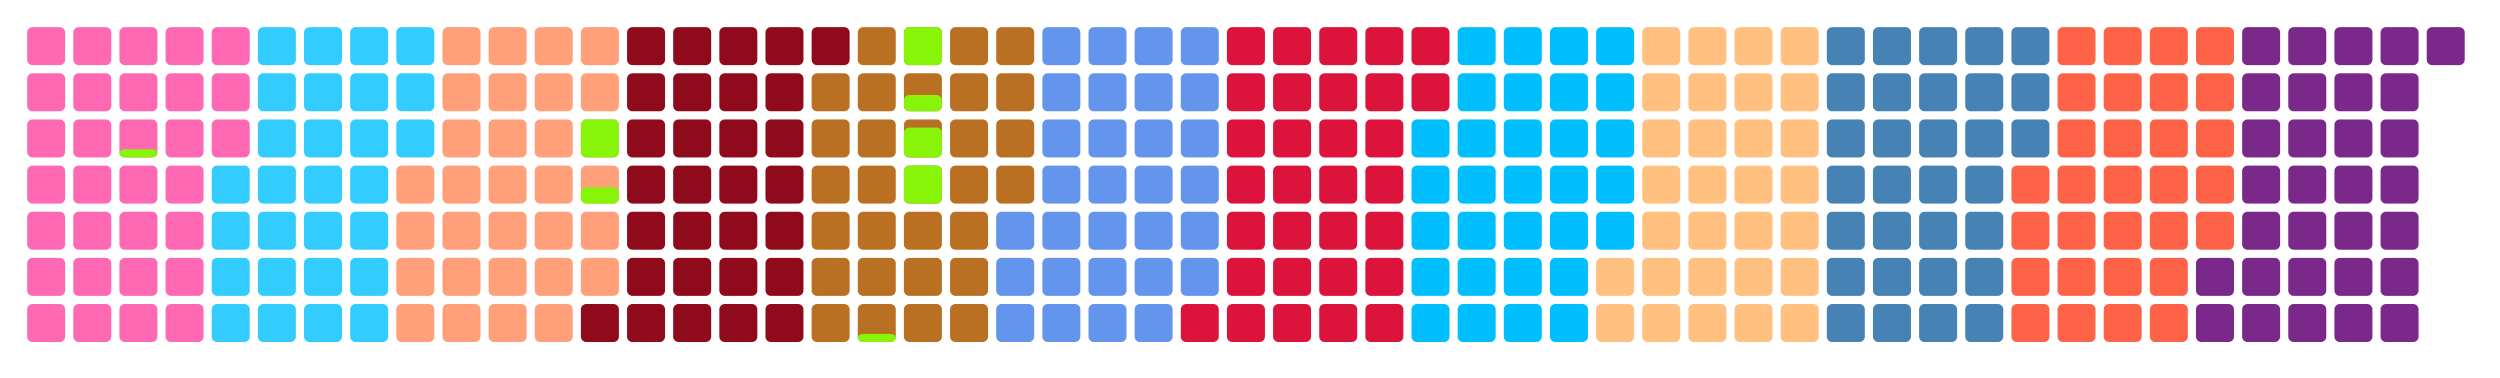
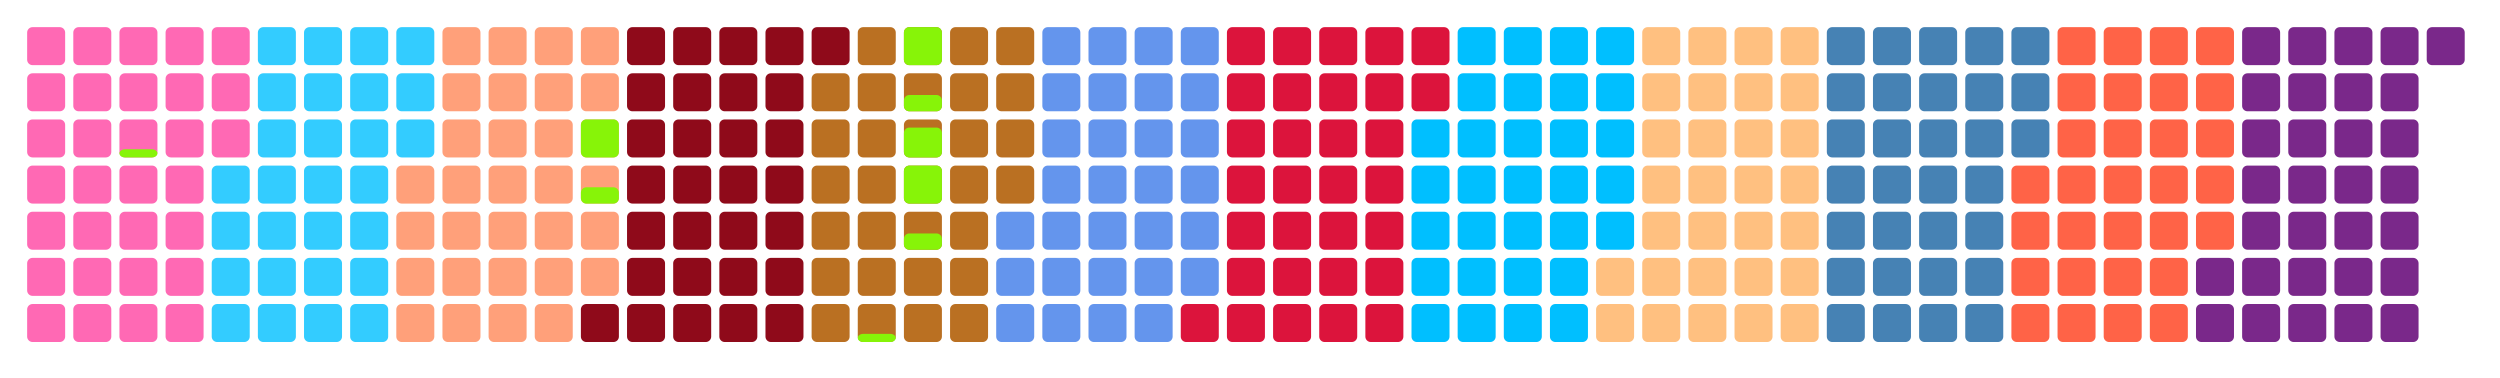
<svg xmlns="http://www.w3.org/2000/svg" width="921" height="139">
  <style>
    /* No background for transparency */
  </style>
  <g>
    <rect x="10" y="10" width="14" height="14" fill="#FF69B4" rx="2" ry="2" />
  </g>
  <g>
    <rect x="10" y="27" width="14" height="14" fill="#FF69B4" rx="2" ry="2" />
  </g>
  <g>
    <rect x="10" y="44" width="14" height="14" fill="#FF69B4" rx="2" ry="2" />
  </g>
  <g>
    <rect x="10" y="61" width="14" height="14" fill="#FF69B4" rx="2" ry="2" />
  </g>
  <g>
    <rect x="10" y="78" width="14" height="14" fill="#FF69B4" rx="2" ry="2" />
  </g>
  <g>
    <rect x="10" y="95" width="14" height="14" fill="#FF69B4" rx="2" ry="2" />
  </g>
  <g>
    <rect x="10" y="112" width="14" height="14" fill="#FF69B4" rx="2" ry="2" />
  </g>
  <g>
    <rect x="27" y="10" width="14" height="14" fill="#FF69B4" rx="2" ry="2" />
  </g>
  <g>
    <rect x="27" y="27" width="14" height="14" fill="#FF69B4" rx="2" ry="2" />
  </g>
  <g>
    <rect x="27" y="44" width="14" height="14" fill="#FF69B4" rx="2" ry="2" />
  </g>
  <g>
    <rect x="27" y="61" width="14" height="14" fill="#FF69B4" rx="2" ry="2" />
  </g>
  <g>
    <rect x="27" y="78" width="14" height="14" fill="#FF69B4" rx="2" ry="2" />
  </g>
  <g>
    <rect x="27" y="95" width="14" height="14" fill="#FF69B4" rx="2" ry="2" />
  </g>
  <g>
    <rect x="27" y="112" width="14" height="14" fill="#FF69B4" rx="2" ry="2" />
  </g>
  <g>
    <rect x="44" y="10" width="14" height="14" fill="#FF69B4" rx="2" ry="2" />
  </g>
  <g>
    <rect x="44" y="27" width="14" height="14" fill="#FF69B4" rx="2" ry="2" />
  </g>
  <g>
    <rect x="44" y="44" width="14" height="14" fill="#FF69B4" rx="2" ry="2" />
    <rect x="44" y="55" width="14" height="3" fill="#87f408" rx="2" ry="2" />
  </g>
  <g>
    <rect x="44" y="61" width="14" height="14" fill="#FF69B4" rx="2" ry="2" />
  </g>
  <g>
    <rect x="44" y="78" width="14" height="14" fill="#FF69B4" rx="2" ry="2" />
  </g>
  <g>
    <rect x="44" y="95" width="14" height="14" fill="#FF69B4" rx="2" ry="2" />
  </g>
  <g>
    <rect x="44" y="112" width="14" height="14" fill="#FF69B4" rx="2" ry="2" />
  </g>
  <g>
    <rect x="61" y="10" width="14" height="14" fill="#FF69B4" rx="2" ry="2" />
  </g>
  <g>
    <rect x="61" y="27" width="14" height="14" fill="#FF69B4" rx="2" ry="2" />
  </g>
  <g>
    <rect x="61" y="44" width="14" height="14" fill="#FF69B4" rx="2" ry="2" />
  </g>
  <g>
    <rect x="61" y="61" width="14" height="14" fill="#FF69B4" rx="2" ry="2" />
  </g>
  <g>
    <rect x="61" y="78" width="14" height="14" fill="#FF69B4" rx="2" ry="2" />
  </g>
  <g>
    <rect x="61" y="95" width="14" height="14" fill="#FF69B4" rx="2" ry="2" />
  </g>
  <g>
    <rect x="61" y="112" width="14" height="14" fill="#FF69B4" rx="2" ry="2" />
  </g>
  <g>
    <rect x="78" y="10" width="14" height="14" fill="#FF69B4" rx="2" ry="2" />
  </g>
  <g>
    <rect x="78" y="27" width="14" height="14" fill="#FF69B4" rx="2" ry="2" />
  </g>
  <g>
    <rect x="78" y="44" width="14" height="14" fill="#FF69B4" rx="2" ry="2" />
  </g>
  <g>
    <rect x="78" y="61" width="14" height="14" fill="#33CCFF" rx="2" ry="2" />
  </g>
  <g>
    <rect x="78" y="78" width="14" height="14" fill="#33CCFF" rx="2" ry="2" />
  </g>
  <g>
    <rect x="78" y="95" width="14" height="14" fill="#33CCFF" rx="2" ry="2" />
  </g>
  <g>
    <rect x="78" y="112" width="14" height="14" fill="#33CCFF" rx="2" ry="2" />
  </g>
  <g>
    <rect x="95" y="10" width="14" height="14" fill="#33CCFF" rx="2" ry="2" />
  </g>
  <g>
    <rect x="95" y="27" width="14" height="14" fill="#33CCFF" rx="2" ry="2" />
  </g>
  <g>
    <rect x="95" y="44" width="14" height="14" fill="#33CCFF" rx="2" ry="2" />
  </g>
  <g>
    <rect x="95" y="61" width="14" height="14" fill="#33CCFF" rx="2" ry="2" />
  </g>
  <g>
    <rect x="95" y="78" width="14" height="14" fill="#33CCFF" rx="2" ry="2" />
  </g>
  <g>
    <rect x="95" y="95" width="14" height="14" fill="#33CCFF" rx="2" ry="2" />
  </g>
  <g>
    <rect x="95" y="112" width="14" height="14" fill="#33CCFF" rx="2" ry="2" />
  </g>
  <g>
    <rect x="112" y="10" width="14" height="14" fill="#33CCFF" rx="2" ry="2" />
  </g>
  <g>
    <rect x="112" y="27" width="14" height="14" fill="#33CCFF" rx="2" ry="2" />
  </g>
  <g>
    <rect x="112" y="44" width="14" height="14" fill="#33CCFF" rx="2" ry="2" />
  </g>
  <g>
    <rect x="112" y="61" width="14" height="14" fill="#33CCFF" rx="2" ry="2" />
  </g>
  <g>
    <rect x="112" y="78" width="14" height="14" fill="#33CCFF" rx="2" ry="2" />
  </g>
  <g>
    <rect x="112" y="95" width="14" height="14" fill="#33CCFF" rx="2" ry="2" />
  </g>
  <g>
    <rect x="112" y="112" width="14" height="14" fill="#33CCFF" rx="2" ry="2" />
  </g>
  <g>
    <rect x="129" y="10" width="14" height="14" fill="#33CCFF" rx="2" ry="2" />
  </g>
  <g>
    <rect x="129" y="27" width="14" height="14" fill="#33CCFF" rx="2" ry="2" />
  </g>
  <g>
    <rect x="129" y="44" width="14" height="14" fill="#33CCFF" rx="2" ry="2" />
  </g>
  <g>
    <rect x="129" y="61" width="14" height="14" fill="#33CCFF" rx="2" ry="2" />
  </g>
  <g>
    <rect x="129" y="78" width="14" height="14" fill="#33CCFF" rx="2" ry="2" />
  </g>
  <g>
    <rect x="129" y="95" width="14" height="14" fill="#33CCFF" rx="2" ry="2" />
  </g>
  <g>
    <rect x="129" y="112" width="14" height="14" fill="#33CCFF" rx="2" ry="2" />
  </g>
  <g>
    <rect x="146" y="10" width="14" height="14" fill="#33CCFF" rx="2" ry="2" />
  </g>
  <g>
    <rect x="146" y="27" width="14" height="14" fill="#33CCFF" rx="2" ry="2" />
  </g>
  <g>
    <rect x="146" y="44" width="14" height="14" fill="#33CCFF" rx="2" ry="2" />
  </g>
  <g>
    <rect x="146" y="61" width="14" height="14" fill="#FFA07A" rx="2" ry="2" />
  </g>
  <g>
    <rect x="146" y="78" width="14" height="14" fill="#FFA07A" rx="2" ry="2" />
  </g>
  <g>
    <rect x="146" y="95" width="14" height="14" fill="#FFA07A" rx="2" ry="2" />
  </g>
  <g>
    <rect x="146" y="112" width="14" height="14" fill="#FFA07A" rx="2" ry="2" />
  </g>
  <g>
    <rect x="163" y="10" width="14" height="14" fill="#FFA07A" rx="2" ry="2" />
  </g>
  <g>
    <rect x="163" y="27" width="14" height="14" fill="#FFA07A" rx="2" ry="2" />
  </g>
  <g>
    <rect x="163" y="44" width="14" height="14" fill="#FFA07A" rx="2" ry="2" />
  </g>
  <g>
    <rect x="163" y="61" width="14" height="14" fill="#FFA07A" rx="2" ry="2" />
  </g>
  <g>
    <rect x="163" y="78" width="14" height="14" fill="#FFA07A" rx="2" ry="2" />
  </g>
  <g>
    <rect x="163" y="95" width="14" height="14" fill="#FFA07A" rx="2" ry="2" />
  </g>
  <g>
    <rect x="163" y="112" width="14" height="14" fill="#FFA07A" rx="2" ry="2" />
  </g>
  <g>
    <rect x="180" y="10" width="14" height="14" fill="#FFA07A" rx="2" ry="2" />
  </g>
  <g>
    <rect x="180" y="27" width="14" height="14" fill="#FFA07A" rx="2" ry="2" />
  </g>
  <g>
    <rect x="180" y="44" width="14" height="14" fill="#FFA07A" rx="2" ry="2" />
  </g>
  <g>
    <rect x="180" y="61" width="14" height="14" fill="#FFA07A" rx="2" ry="2" />
  </g>
  <g>
    <rect x="180" y="78" width="14" height="14" fill="#FFA07A" rx="2" ry="2" />
  </g>
  <g>
    <rect x="180" y="95" width="14" height="14" fill="#FFA07A" rx="2" ry="2" />
  </g>
  <g>
    <rect x="180" y="112" width="14" height="14" fill="#FFA07A" rx="2" ry="2" />
  </g>
  <g>
    <rect x="197" y="10" width="14" height="14" fill="#FFA07A" rx="2" ry="2" />
  </g>
  <g>
    <rect x="197" y="27" width="14" height="14" fill="#FFA07A" rx="2" ry="2" />
  </g>
  <g>
    <rect x="197" y="44" width="14" height="14" fill="#FFA07A" rx="2" ry="2" />
  </g>
  <g>
    <rect x="197" y="61" width="14" height="14" fill="#FFA07A" rx="2" ry="2" />
  </g>
  <g>
    <rect x="197" y="78" width="14" height="14" fill="#FFA07A" rx="2" ry="2" />
  </g>
  <g>
    <rect x="197" y="95" width="14" height="14" fill="#FFA07A" rx="2" ry="2" />
  </g>
  <g>
    <rect x="197" y="112" width="14" height="14" fill="#FFA07A" rx="2" ry="2" />
  </g>
  <g>
    <rect x="214" y="10" width="14" height="14" fill="#FFA07A" rx="2" ry="2" />
  </g>
  <g>
    <rect x="214" y="27" width="14" height="14" fill="#FFA07A" rx="2" ry="2" />
  </g>
  <g>
    <rect x="214" y="44" width="14" height="14" fill="#FFA07A" rx="2" ry="2" />
    <rect x="214" y="44" width="14" height="14" fill="#87f408" rx="2" ry="2" />
  </g>
  <g>
    <rect x="214" y="61" width="14" height="14" fill="#FFA07A" rx="2" ry="2" />
    <rect x="214" y="69" width="14" height="6" fill="#87f408" rx="2" ry="2" />
  </g>
  <g>
    <rect x="214" y="78" width="14" height="14" fill="#FFA07A" rx="2" ry="2" />
  </g>
  <g>
    <rect x="214" y="95" width="14" height="14" fill="#FFA07A" rx="2" ry="2" />
  </g>
  <g>
    <rect x="214" y="112" width="14" height="14" fill="#8F0A1A" rx="2" ry="2" />
  </g>
  <g>
    <rect x="231" y="10" width="14" height="14" fill="#8F0A1A" rx="2" ry="2" />
  </g>
  <g>
    <rect x="231" y="27" width="14" height="14" fill="#8F0A1A" rx="2" ry="2" />
  </g>
  <g>
    <rect x="231" y="44" width="14" height="14" fill="#8F0A1A" rx="2" ry="2" />
  </g>
  <g>
    <rect x="231" y="61" width="14" height="14" fill="#8F0A1A" rx="2" ry="2" />
  </g>
  <g>
    <rect x="231" y="78" width="14" height="14" fill="#8F0A1A" rx="2" ry="2" />
  </g>
  <g>
    <rect x="231" y="95" width="14" height="14" fill="#8F0A1A" rx="2" ry="2" />
  </g>
  <g>
    <rect x="231" y="112" width="14" height="14" fill="#8F0A1A" rx="2" ry="2" />
  </g>
  <g>
    <rect x="248" y="10" width="14" height="14" fill="#8F0A1A" rx="2" ry="2" />
  </g>
  <g>
    <rect x="248" y="27" width="14" height="14" fill="#8F0A1A" rx="2" ry="2" />
  </g>
  <g>
    <rect x="248" y="44" width="14" height="14" fill="#8F0A1A" rx="2" ry="2" />
  </g>
  <g>
    <rect x="248" y="61" width="14" height="14" fill="#8F0A1A" rx="2" ry="2" />
  </g>
  <g>
    <rect x="248" y="78" width="14" height="14" fill="#8F0A1A" rx="2" ry="2" />
  </g>
  <g>
    <rect x="248" y="95" width="14" height="14" fill="#8F0A1A" rx="2" ry="2" />
  </g>
  <g>
    <rect x="248" y="112" width="14" height="14" fill="#8F0A1A" rx="2" ry="2" />
  </g>
  <g>
    <rect x="265" y="10" width="14" height="14" fill="#8F0A1A" rx="2" ry="2" />
  </g>
  <g>
    <rect x="265" y="27" width="14" height="14" fill="#8F0A1A" rx="2" ry="2" />
  </g>
  <g>
    <rect x="265" y="44" width="14" height="14" fill="#8F0A1A" rx="2" ry="2" />
  </g>
  <g>
    <rect x="265" y="61" width="14" height="14" fill="#8F0A1A" rx="2" ry="2" />
  </g>
  <g>
    <rect x="265" y="78" width="14" height="14" fill="#8F0A1A" rx="2" ry="2" />
  </g>
  <g>
    <rect x="265" y="95" width="14" height="14" fill="#8F0A1A" rx="2" ry="2" />
  </g>
  <g>
    <rect x="265" y="112" width="14" height="14" fill="#8F0A1A" rx="2" ry="2" />
  </g>
  <g>
    <rect x="282" y="10" width="14" height="14" fill="#8F0A1A" rx="2" ry="2" />
  </g>
  <g>
    <rect x="282" y="27" width="14" height="14" fill="#8F0A1A" rx="2" ry="2" />
  </g>
  <g>
    <rect x="282" y="44" width="14" height="14" fill="#8F0A1A" rx="2" ry="2" />
  </g>
  <g>
    <rect x="282" y="61" width="14" height="14" fill="#8F0A1A" rx="2" ry="2" />
  </g>
  <g>
    <rect x="282" y="78" width="14" height="14" fill="#8F0A1A" rx="2" ry="2" />
  </g>
  <g>
    <rect x="282" y="95" width="14" height="14" fill="#8F0A1A" rx="2" ry="2" />
  </g>
  <g>
    <rect x="282" y="112" width="14" height="14" fill="#8F0A1A" rx="2" ry="2" />
  </g>
  <g>
    <rect x="299" y="10" width="14" height="14" fill="#8F0A1A" rx="2" ry="2" />
  </g>
  <g>
    <rect x="299" y="27" width="14" height="14" fill="#ba7022" rx="2" ry="2" />
  </g>
  <g>
    <rect x="299" y="44" width="14" height="14" fill="#ba7022" rx="2" ry="2" />
  </g>
  <g>
    <rect x="299" y="61" width="14" height="14" fill="#ba7022" rx="2" ry="2" />
  </g>
  <g>
    <rect x="299" y="78" width="14" height="14" fill="#ba7022" rx="2" ry="2" />
  </g>
  <g>
    <rect x="299" y="95" width="14" height="14" fill="#ba7022" rx="2" ry="2" />
  </g>
  <g>
    <rect x="299" y="112" width="14" height="14" fill="#ba7022" rx="2" ry="2" />
  </g>
  <g>
    <rect x="316" y="10" width="14" height="14" fill="#ba7022" rx="2" ry="2" />
  </g>
  <g>
    <rect x="316" y="27" width="14" height="14" fill="#ba7022" rx="2" ry="2" />
  </g>
  <g>
    <rect x="316" y="44" width="14" height="14" fill="#ba7022" rx="2" ry="2" />
  </g>
  <g>
    <rect x="316" y="61" width="14" height="14" fill="#ba7022" rx="2" ry="2" />
  </g>
  <g>
    <rect x="316" y="78" width="14" height="14" fill="#ba7022" rx="2" ry="2" />
  </g>
  <g>
    <rect x="316" y="95" width="14" height="14" fill="#ba7022" rx="2" ry="2" />
  </g>
  <g>
    <rect x="316" y="112" width="14" height="14" fill="#ba7022" rx="2" ry="2" />
    <rect x="316" y="123" width="14" height="3" fill="#87f408" rx="2" ry="2" />
  </g>
  <g>
    <rect x="333" y="10" width="14" height="14" fill="#ba7022" rx="2" ry="2" />
    <rect x="333" y="10" width="14" height="14" fill="#87f408" rx="2" ry="2" />
  </g>
  <g>
    <rect x="333" y="27" width="14" height="14" fill="#ba7022" rx="2" ry="2" />
    <rect x="333" y="35" width="14" height="6" fill="#87f408" rx="2" ry="2" />
  </g>
  <g>
    <rect x="333" y="44" width="14" height="14" fill="#ba7022" rx="2" ry="2" />
    <rect x="333" y="47" width="14" height="11" fill="#87f408" rx="2" ry="2" />
  </g>
  <g>
    <rect x="333" y="61" width="14" height="14" fill="#ba7022" rx="2" ry="2" />
    <rect x="333" y="61" width="14" height="14" fill="#87f408" rx="2" ry="2" />
  </g>
  <g>
    <rect x="333" y="78" width="14" height="14" fill="#ba7022" rx="2" ry="2" />
+     <rect x="333" y="86" width="14" height="6" fill="#87f408" rx="2" ry="2" />
  </g>
  <g>
    <rect x="333" y="95" width="14" height="14" fill="#ba7022" rx="2" ry="2" />
  </g>
  <g>
    <rect x="333" y="112" width="14" height="14" fill="#ba7022" rx="2" ry="2" />
  </g>
  <g>
    <rect x="350" y="10" width="14" height="14" fill="#ba7022" rx="2" ry="2" />
  </g>
  <g>
    <rect x="350" y="27" width="14" height="14" fill="#ba7022" rx="2" ry="2" />
  </g>
  <g>
    <rect x="350" y="44" width="14" height="14" fill="#ba7022" rx="2" ry="2" />
  </g>
  <g>
    <rect x="350" y="61" width="14" height="14" fill="#ba7022" rx="2" ry="2" />
  </g>
  <g>
    <rect x="350" y="78" width="14" height="14" fill="#ba7022" rx="2" ry="2" />
  </g>
  <g>
    <rect x="350" y="95" width="14" height="14" fill="#ba7022" rx="2" ry="2" />
  </g>
  <g>
    <rect x="350" y="112" width="14" height="14" fill="#ba7022" rx="2" ry="2" />
  </g>
  <g>
    <rect x="367" y="10" width="14" height="14" fill="#ba7022" rx="2" ry="2" />
  </g>
  <g>
    <rect x="367" y="27" width="14" height="14" fill="#ba7022" rx="2" ry="2" />
  </g>
  <g>
    <rect x="367" y="44" width="14" height="14" fill="#ba7022" rx="2" ry="2" />
  </g>
  <g>
    <rect x="367" y="61" width="14" height="14" fill="#ba7022" rx="2" ry="2" />
  </g>
  <g>
    <rect x="367" y="78" width="14" height="14" fill="#6495ED" rx="2" ry="2" />
  </g>
  <g>
    <rect x="367" y="95" width="14" height="14" fill="#6495ED" rx="2" ry="2" />
  </g>
  <g>
    <rect x="367" y="112" width="14" height="14" fill="#6495ED" rx="2" ry="2" />
  </g>
  <g>
    <rect x="384" y="10" width="14" height="14" fill="#6495ED" rx="2" ry="2" />
  </g>
  <g>
    <rect x="384" y="27" width="14" height="14" fill="#6495ED" rx="2" ry="2" />
  </g>
  <g>
    <rect x="384" y="44" width="14" height="14" fill="#6495ED" rx="2" ry="2" />
  </g>
  <g>
    <rect x="384" y="61" width="14" height="14" fill="#6495ED" rx="2" ry="2" />
  </g>
  <g>
    <rect x="384" y="78" width="14" height="14" fill="#6495ED" rx="2" ry="2" />
  </g>
  <g>
    <rect x="384" y="95" width="14" height="14" fill="#6495ED" rx="2" ry="2" />
  </g>
  <g>
    <rect x="384" y="112" width="14" height="14" fill="#6495ED" rx="2" ry="2" />
  </g>
  <g>
    <rect x="401" y="10" width="14" height="14" fill="#6495ED" rx="2" ry="2" />
  </g>
  <g>
    <rect x="401" y="27" width="14" height="14" fill="#6495ED" rx="2" ry="2" />
  </g>
  <g>
    <rect x="401" y="44" width="14" height="14" fill="#6495ED" rx="2" ry="2" />
  </g>
  <g>
    <rect x="401" y="61" width="14" height="14" fill="#6495ED" rx="2" ry="2" />
  </g>
  <g>
    <rect x="401" y="78" width="14" height="14" fill="#6495ED" rx="2" ry="2" />
  </g>
  <g>
    <rect x="401" y="95" width="14" height="14" fill="#6495ED" rx="2" ry="2" />
  </g>
  <g>
    <rect x="401" y="112" width="14" height="14" fill="#6495ED" rx="2" ry="2" />
  </g>
  <g>
    <rect x="418" y="10" width="14" height="14" fill="#6495ED" rx="2" ry="2" />
  </g>
  <g>
    <rect x="418" y="27" width="14" height="14" fill="#6495ED" rx="2" ry="2" />
  </g>
  <g>
    <rect x="418" y="44" width="14" height="14" fill="#6495ED" rx="2" ry="2" />
  </g>
  <g>
    <rect x="418" y="61" width="14" height="14" fill="#6495ED" rx="2" ry="2" />
  </g>
  <g>
    <rect x="418" y="78" width="14" height="14" fill="#6495ED" rx="2" ry="2" />
  </g>
  <g>
    <rect x="418" y="95" width="14" height="14" fill="#6495ED" rx="2" ry="2" />
  </g>
  <g>
    <rect x="418" y="112" width="14" height="14" fill="#6495ED" rx="2" ry="2" />
  </g>
  <g>
    <rect x="435" y="10" width="14" height="14" fill="#6495ED" rx="2" ry="2" />
  </g>
  <g>
    <rect x="435" y="27" width="14" height="14" fill="#6495ED" rx="2" ry="2" />
  </g>
  <g>
    <rect x="435" y="44" width="14" height="14" fill="#6495ED" rx="2" ry="2" />
  </g>
  <g>
    <rect x="435" y="61" width="14" height="14" fill="#6495ED" rx="2" ry="2" />
  </g>
  <g>
    <rect x="435" y="78" width="14" height="14" fill="#6495ED" rx="2" ry="2" />
  </g>
  <g>
    <rect x="435" y="95" width="14" height="14" fill="#6495ED" rx="2" ry="2" />
  </g>
  <g>
    <rect x="435" y="112" width="14" height="14" fill="#DC143C" rx="2" ry="2" />
  </g>
  <g>
    <rect x="452" y="10" width="14" height="14" fill="#DC143C" rx="2" ry="2" />
  </g>
  <g>
    <rect x="452" y="27" width="14" height="14" fill="#DC143C" rx="2" ry="2" />
  </g>
  <g>
    <rect x="452" y="44" width="14" height="14" fill="#DC143C" rx="2" ry="2" />
  </g>
  <g>
    <rect x="452" y="61" width="14" height="14" fill="#DC143C" rx="2" ry="2" />
  </g>
  <g>
    <rect x="452" y="78" width="14" height="14" fill="#DC143C" rx="2" ry="2" />
  </g>
  <g>
    <rect x="452" y="95" width="14" height="14" fill="#DC143C" rx="2" ry="2" />
  </g>
  <g>
    <rect x="452" y="112" width="14" height="14" fill="#DC143C" rx="2" ry="2" />
  </g>
  <g>
    <rect x="469" y="10" width="14" height="14" fill="#DC143C" rx="2" ry="2" />
  </g>
  <g>
    <rect x="469" y="27" width="14" height="14" fill="#DC143C" rx="2" ry="2" />
  </g>
  <g>
    <rect x="469" y="44" width="14" height="14" fill="#DC143C" rx="2" ry="2" />
  </g>
  <g>
    <rect x="469" y="61" width="14" height="14" fill="#DC143C" rx="2" ry="2" />
  </g>
  <g>
    <rect x="469" y="78" width="14" height="14" fill="#DC143C" rx="2" ry="2" />
  </g>
  <g>
    <rect x="469" y="95" width="14" height="14" fill="#DC143C" rx="2" ry="2" />
  </g>
  <g>
    <rect x="469" y="112" width="14" height="14" fill="#DC143C" rx="2" ry="2" />
  </g>
  <g>
    <rect x="486" y="10" width="14" height="14" fill="#DC143C" rx="2" ry="2" />
  </g>
  <g>
    <rect x="486" y="27" width="14" height="14" fill="#DC143C" rx="2" ry="2" />
  </g>
  <g>
    <rect x="486" y="44" width="14" height="14" fill="#DC143C" rx="2" ry="2" />
  </g>
  <g>
    <rect x="486" y="61" width="14" height="14" fill="#DC143C" rx="2" ry="2" />
  </g>
  <g>
    <rect x="486" y="78" width="14" height="14" fill="#DC143C" rx="2" ry="2" />
  </g>
  <g>
    <rect x="486" y="95" width="14" height="14" fill="#DC143C" rx="2" ry="2" />
  </g>
  <g>
    <rect x="486" y="112" width="14" height="14" fill="#DC143C" rx="2" ry="2" />
  </g>
  <g>
    <rect x="503" y="10" width="14" height="14" fill="#DC143C" rx="2" ry="2" />
  </g>
  <g>
    <rect x="503" y="27" width="14" height="14" fill="#DC143C" rx="2" ry="2" />
  </g>
  <g>
    <rect x="503" y="44" width="14" height="14" fill="#DC143C" rx="2" ry="2" />
  </g>
  <g>
    <rect x="503" y="61" width="14" height="14" fill="#DC143C" rx="2" ry="2" />
  </g>
  <g>
    <rect x="503" y="78" width="14" height="14" fill="#DC143C" rx="2" ry="2" />
  </g>
  <g>
    <rect x="503" y="95" width="14" height="14" fill="#DC143C" rx="2" ry="2" />
  </g>
  <g>
    <rect x="503" y="112" width="14" height="14" fill="#DC143C" rx="2" ry="2" />
  </g>
  <g>
    <rect x="520" y="10" width="14" height="14" fill="#DC143C" rx="2" ry="2" />
  </g>
  <g>
    <rect x="520" y="27" width="14" height="14" fill="#DC143C" rx="2" ry="2" />
  </g>
  <g>
    <rect x="520" y="44" width="14" height="14" fill="#00BFFF" rx="2" ry="2" />
  </g>
  <g>
    <rect x="520" y="61" width="14" height="14" fill="#00BFFF" rx="2" ry="2" />
  </g>
  <g>
    <rect x="520" y="78" width="14" height="14" fill="#00BFFF" rx="2" ry="2" />
  </g>
  <g>
    <rect x="520" y="95" width="14" height="14" fill="#00BFFF" rx="2" ry="2" />
  </g>
  <g>
    <rect x="520" y="112" width="14" height="14" fill="#00BFFF" rx="2" ry="2" />
  </g>
  <g>
    <rect x="537" y="10" width="14" height="14" fill="#00BFFF" rx="2" ry="2" />
  </g>
  <g>
    <rect x="537" y="27" width="14" height="14" fill="#00BFFF" rx="2" ry="2" />
  </g>
  <g>
    <rect x="537" y="44" width="14" height="14" fill="#00BFFF" rx="2" ry="2" />
  </g>
  <g>
    <rect x="537" y="61" width="14" height="14" fill="#00BFFF" rx="2" ry="2" />
  </g>
  <g>
    <rect x="537" y="78" width="14" height="14" fill="#00BFFF" rx="2" ry="2" />
  </g>
  <g>
    <rect x="537" y="95" width="14" height="14" fill="#00BFFF" rx="2" ry="2" />
  </g>
  <g>
    <rect x="537" y="112" width="14" height="14" fill="#00BFFF" rx="2" ry="2" />
  </g>
  <g>
    <rect x="554" y="10" width="14" height="14" fill="#00BFFF" rx="2" ry="2" />
  </g>
  <g>
    <rect x="554" y="27" width="14" height="14" fill="#00BFFF" rx="2" ry="2" />
  </g>
  <g>
    <rect x="554" y="44" width="14" height="14" fill="#00BFFF" rx="2" ry="2" />
  </g>
  <g>
    <rect x="554" y="61" width="14" height="14" fill="#00BFFF" rx="2" ry="2" />
  </g>
  <g>
    <rect x="554" y="78" width="14" height="14" fill="#00BFFF" rx="2" ry="2" />
  </g>
  <g>
    <rect x="554" y="95" width="14" height="14" fill="#00BFFF" rx="2" ry="2" />
  </g>
  <g>
    <rect x="554" y="112" width="14" height="14" fill="#00BFFF" rx="2" ry="2" />
  </g>
  <g>
    <rect x="571" y="10" width="14" height="14" fill="#00BFFF" rx="2" ry="2" />
  </g>
  <g>
    <rect x="571" y="27" width="14" height="14" fill="#00BFFF" rx="2" ry="2" />
  </g>
  <g>
    <rect x="571" y="44" width="14" height="14" fill="#00BFFF" rx="2" ry="2" />
  </g>
  <g>
    <rect x="571" y="61" width="14" height="14" fill="#00BFFF" rx="2" ry="2" />
  </g>
  <g>
    <rect x="571" y="78" width="14" height="14" fill="#00BFFF" rx="2" ry="2" />
  </g>
  <g>
    <rect x="571" y="95" width="14" height="14" fill="#00BFFF" rx="2" ry="2" />
  </g>
  <g>
    <rect x="571" y="112" width="14" height="14" fill="#00BFFF" rx="2" ry="2" />
  </g>
  <g>
    <rect x="588" y="10" width="14" height="14" fill="#00BFFF" rx="2" ry="2" />
  </g>
  <g>
    <rect x="588" y="27" width="14" height="14" fill="#00BFFF" rx="2" ry="2" />
  </g>
  <g>
    <rect x="588" y="44" width="14" height="14" fill="#00BFFF" rx="2" ry="2" />
  </g>
  <g>
    <rect x="588" y="61" width="14" height="14" fill="#00BFFF" rx="2" ry="2" />
  </g>
  <g>
    <rect x="588" y="78" width="14" height="14" fill="#00BFFF" rx="2" ry="2" />
  </g>
  <g>
    <rect x="588" y="95" width="14" height="14" fill="#FFC080" rx="2" ry="2" />
  </g>
  <g>
    <rect x="588" y="112" width="14" height="14" fill="#FFC080" rx="2" ry="2" />
  </g>
  <g>
    <rect x="605" y="10" width="14" height="14" fill="#FFC080" rx="2" ry="2" />
  </g>
  <g>
    <rect x="605" y="27" width="14" height="14" fill="#FFC080" rx="2" ry="2" />
  </g>
  <g>
    <rect x="605" y="44" width="14" height="14" fill="#FFC080" rx="2" ry="2" />
  </g>
  <g>
    <rect x="605" y="61" width="14" height="14" fill="#FFC080" rx="2" ry="2" />
  </g>
  <g>
    <rect x="605" y="78" width="14" height="14" fill="#FFC080" rx="2" ry="2" />
  </g>
  <g>
    <rect x="605" y="95" width="14" height="14" fill="#FFC080" rx="2" ry="2" />
  </g>
  <g>
    <rect x="605" y="112" width="14" height="14" fill="#FFC080" rx="2" ry="2" />
  </g>
  <g>
    <rect x="622" y="10" width="14" height="14" fill="#FFC080" rx="2" ry="2" />
  </g>
  <g>
    <rect x="622" y="27" width="14" height="14" fill="#FFC080" rx="2" ry="2" />
  </g>
  <g>
    <rect x="622" y="44" width="14" height="14" fill="#FFC080" rx="2" ry="2" />
  </g>
  <g>
    <rect x="622" y="61" width="14" height="14" fill="#FFC080" rx="2" ry="2" />
  </g>
  <g>
    <rect x="622" y="78" width="14" height="14" fill="#FFC080" rx="2" ry="2" />
  </g>
  <g>
    <rect x="622" y="95" width="14" height="14" fill="#FFC080" rx="2" ry="2" />
  </g>
  <g>
    <rect x="622" y="112" width="14" height="14" fill="#FFC080" rx="2" ry="2" />
  </g>
  <g>
    <rect x="639" y="10" width="14" height="14" fill="#FFC080" rx="2" ry="2" />
  </g>
  <g>
    <rect x="639" y="27" width="14" height="14" fill="#FFC080" rx="2" ry="2" />
  </g>
  <g>
    <rect x="639" y="44" width="14" height="14" fill="#FFC080" rx="2" ry="2" />
  </g>
  <g>
    <rect x="639" y="61" width="14" height="14" fill="#FFC080" rx="2" ry="2" />
  </g>
  <g>
    <rect x="639" y="78" width="14" height="14" fill="#FFC080" rx="2" ry="2" />
  </g>
  <g>
    <rect x="639" y="95" width="14" height="14" fill="#FFC080" rx="2" ry="2" />
  </g>
  <g>
    <rect x="639" y="112" width="14" height="14" fill="#FFC080" rx="2" ry="2" />
  </g>
  <g>
    <rect x="656" y="10" width="14" height="14" fill="#FFC080" rx="2" ry="2" />
  </g>
  <g>
    <rect x="656" y="27" width="14" height="14" fill="#FFC080" rx="2" ry="2" />
  </g>
  <g>
    <rect x="656" y="44" width="14" height="14" fill="#FFC080" rx="2" ry="2" />
  </g>
  <g>
    <rect x="656" y="61" width="14" height="14" fill="#FFC080" rx="2" ry="2" />
  </g>
  <g>
    <rect x="656" y="78" width="14" height="14" fill="#FFC080" rx="2" ry="2" />
  </g>
  <g>
    <rect x="656" y="95" width="14" height="14" fill="#FFC080" rx="2" ry="2" />
  </g>
  <g>
    <rect x="656" y="112" width="14" height="14" fill="#FFC080" rx="2" ry="2" />
  </g>
  <g>
    <rect x="673" y="10" width="14" height="14" fill="#4682B4" rx="2" ry="2" />
  </g>
  <g>
    <rect x="673" y="27" width="14" height="14" fill="#4682B4" rx="2" ry="2" />
  </g>
  <g>
    <rect x="673" y="44" width="14" height="14" fill="#4682B4" rx="2" ry="2" />
  </g>
  <g>
    <rect x="673" y="61" width="14" height="14" fill="#4682B4" rx="2" ry="2" />
  </g>
  <g>
    <rect x="673" y="78" width="14" height="14" fill="#4682B4" rx="2" ry="2" />
  </g>
  <g>
    <rect x="673" y="95" width="14" height="14" fill="#4682B4" rx="2" ry="2" />
  </g>
  <g>
    <rect x="673" y="112" width="14" height="14" fill="#4682B4" rx="2" ry="2" />
  </g>
  <g>
    <rect x="690" y="10" width="14" height="14" fill="#4682B4" rx="2" ry="2" />
  </g>
  <g>
    <rect x="690" y="27" width="14" height="14" fill="#4682B4" rx="2" ry="2" />
  </g>
  <g>
    <rect x="690" y="44" width="14" height="14" fill="#4682B4" rx="2" ry="2" />
  </g>
  <g>
    <rect x="690" y="61" width="14" height="14" fill="#4682B4" rx="2" ry="2" />
  </g>
  <g>
    <rect x="690" y="78" width="14" height="14" fill="#4682B4" rx="2" ry="2" />
  </g>
  <g>
    <rect x="690" y="95" width="14" height="14" fill="#4682B4" rx="2" ry="2" />
  </g>
  <g>
    <rect x="690" y="112" width="14" height="14" fill="#4682B4" rx="2" ry="2" />
  </g>
  <g>
    <rect x="707" y="10" width="14" height="14" fill="#4682B4" rx="2" ry="2" />
  </g>
  <g>
    <rect x="707" y="27" width="14" height="14" fill="#4682B4" rx="2" ry="2" />
  </g>
  <g>
    <rect x="707" y="44" width="14" height="14" fill="#4682B4" rx="2" ry="2" />
  </g>
  <g>
    <rect x="707" y="61" width="14" height="14" fill="#4682B4" rx="2" ry="2" />
  </g>
  <g>
    <rect x="707" y="78" width="14" height="14" fill="#4682B4" rx="2" ry="2" />
  </g>
  <g>
    <rect x="707" y="95" width="14" height="14" fill="#4682B4" rx="2" ry="2" />
  </g>
  <g>
    <rect x="707" y="112" width="14" height="14" fill="#4682B4" rx="2" ry="2" />
  </g>
  <g>
    <rect x="724" y="10" width="14" height="14" fill="#4682B4" rx="2" ry="2" />
  </g>
  <g>
    <rect x="724" y="27" width="14" height="14" fill="#4682B4" rx="2" ry="2" />
  </g>
  <g>
    <rect x="724" y="44" width="14" height="14" fill="#4682B4" rx="2" ry="2" />
  </g>
  <g>
    <rect x="724" y="61" width="14" height="14" fill="#4682B4" rx="2" ry="2" />
  </g>
  <g>
    <rect x="724" y="78" width="14" height="14" fill="#4682B4" rx="2" ry="2" />
  </g>
  <g>
    <rect x="724" y="95" width="14" height="14" fill="#4682B4" rx="2" ry="2" />
  </g>
  <g>
    <rect x="724" y="112" width="14" height="14" fill="#4682B4" rx="2" ry="2" />
  </g>
  <g>
    <rect x="741" y="10" width="14" height="14" fill="#4682B4" rx="2" ry="2" />
  </g>
  <g>
    <rect x="741" y="27" width="14" height="14" fill="#4682B4" rx="2" ry="2" />
  </g>
  <g>
    <rect x="741" y="44" width="14" height="14" fill="#4682B4" rx="2" ry="2" />
  </g>
  <g>
    <rect x="741" y="61" width="14" height="14" fill="#FF6347" rx="2" ry="2" />
  </g>
  <g>
    <rect x="741" y="78" width="14" height="14" fill="#FF6347" rx="2" ry="2" />
  </g>
  <g>
    <rect x="741" y="95" width="14" height="14" fill="#FF6347" rx="2" ry="2" />
  </g>
  <g>
    <rect x="741" y="112" width="14" height="14" fill="#FF6347" rx="2" ry="2" />
  </g>
  <g>
    <rect x="758" y="10" width="14" height="14" fill="#FF6347" rx="2" ry="2" />
  </g>
  <g>
    <rect x="758" y="27" width="14" height="14" fill="#FF6347" rx="2" ry="2" />
  </g>
  <g>
    <rect x="758" y="44" width="14" height="14" fill="#FF6347" rx="2" ry="2" />
  </g>
  <g>
    <rect x="758" y="61" width="14" height="14" fill="#FF6347" rx="2" ry="2" />
  </g>
  <g>
    <rect x="758" y="78" width="14" height="14" fill="#FF6347" rx="2" ry="2" />
  </g>
  <g>
    <rect x="758" y="95" width="14" height="14" fill="#FF6347" rx="2" ry="2" />
  </g>
  <g>
    <rect x="758" y="112" width="14" height="14" fill="#FF6347" rx="2" ry="2" />
  </g>
  <g>
    <rect x="775" y="10" width="14" height="14" fill="#FF6347" rx="2" ry="2" />
  </g>
  <g>
    <rect x="775" y="27" width="14" height="14" fill="#FF6347" rx="2" ry="2" />
  </g>
  <g>
    <rect x="775" y="44" width="14" height="14" fill="#FF6347" rx="2" ry="2" />
  </g>
  <g>
    <rect x="775" y="61" width="14" height="14" fill="#FF6347" rx="2" ry="2" />
  </g>
  <g>
    <rect x="775" y="78" width="14" height="14" fill="#FF6347" rx="2" ry="2" />
  </g>
  <g>
    <rect x="775" y="95" width="14" height="14" fill="#FF6347" rx="2" ry="2" />
  </g>
  <g>
    <rect x="775" y="112" width="14" height="14" fill="#FF6347" rx="2" ry="2" />
  </g>
  <g>
    <rect x="792" y="10" width="14" height="14" fill="#FF6347" rx="2" ry="2" />
  </g>
  <g>
    <rect x="792" y="27" width="14" height="14" fill="#FF6347" rx="2" ry="2" />
  </g>
  <g>
    <rect x="792" y="44" width="14" height="14" fill="#FF6347" rx="2" ry="2" />
  </g>
  <g>
    <rect x="792" y="61" width="14" height="14" fill="#FF6347" rx="2" ry="2" />
  </g>
  <g>
    <rect x="792" y="78" width="14" height="14" fill="#FF6347" rx="2" ry="2" />
  </g>
  <g>
    <rect x="792" y="95" width="14" height="14" fill="#FF6347" rx="2" ry="2" />
  </g>
  <g>
    <rect x="792" y="112" width="14" height="14" fill="#FF6347" rx="2" ry="2" />
  </g>
  <g>
    <rect x="809" y="10" width="14" height="14" fill="#FF6347" rx="2" ry="2" />
  </g>
  <g>
    <rect x="809" y="27" width="14" height="14" fill="#FF6347" rx="2" ry="2" />
  </g>
  <g>
    <rect x="809" y="44" width="14" height="14" fill="#FF6347" rx="2" ry="2" />
  </g>
  <g>
    <rect x="809" y="61" width="14" height="14" fill="#FF6347" rx="2" ry="2" />
  </g>
  <g>
    <rect x="809" y="78" width="14" height="14" fill="#FF6347" rx="2" ry="2" />
  </g>
  <g>
    <rect x="809" y="95" width="14" height="14" fill="#7A288A" rx="2" ry="2" />
  </g>
  <g>
    <rect x="809" y="112" width="14" height="14" fill="#7A288A" rx="2" ry="2" />
  </g>
  <g>
    <rect x="826" y="10" width="14" height="14" fill="#7A288A" rx="2" ry="2" />
  </g>
  <g>
    <rect x="826" y="27" width="14" height="14" fill="#7A288A" rx="2" ry="2" />
  </g>
  <g>
    <rect x="826" y="44" width="14" height="14" fill="#7A288A" rx="2" ry="2" />
  </g>
  <g>
    <rect x="826" y="61" width="14" height="14" fill="#7A288A" rx="2" ry="2" />
  </g>
  <g>
    <rect x="826" y="78" width="14" height="14" fill="#7A288A" rx="2" ry="2" />
  </g>
  <g>
    <rect x="826" y="95" width="14" height="14" fill="#7A288A" rx="2" ry="2" />
  </g>
  <g>
    <rect x="826" y="112" width="14" height="14" fill="#7A288A" rx="2" ry="2" />
  </g>
  <g>
    <rect x="843" y="10" width="14" height="14" fill="#7A288A" rx="2" ry="2" />
  </g>
  <g>
    <rect x="843" y="27" width="14" height="14" fill="#7A288A" rx="2" ry="2" />
  </g>
  <g>
    <rect x="843" y="44" width="14" height="14" fill="#7A288A" rx="2" ry="2" />
  </g>
  <g>
    <rect x="843" y="61" width="14" height="14" fill="#7A288A" rx="2" ry="2" />
  </g>
  <g>
    <rect x="843" y="78" width="14" height="14" fill="#7A288A" rx="2" ry="2" />
  </g>
  <g>
    <rect x="843" y="95" width="14" height="14" fill="#7A288A" rx="2" ry="2" />
  </g>
  <g>
    <rect x="843" y="112" width="14" height="14" fill="#7A288A" rx="2" ry="2" />
  </g>
  <g>
    <rect x="860" y="10" width="14" height="14" fill="#7A288A" rx="2" ry="2" />
  </g>
  <g>
    <rect x="860" y="27" width="14" height="14" fill="#7A288A" rx="2" ry="2" />
  </g>
  <g>
    <rect x="860" y="44" width="14" height="14" fill="#7A288A" rx="2" ry="2" />
  </g>
  <g>
    <rect x="860" y="61" width="14" height="14" fill="#7A288A" rx="2" ry="2" />
  </g>
  <g>
    <rect x="860" y="78" width="14" height="14" fill="#7A288A" rx="2" ry="2" />
  </g>
  <g>
    <rect x="860" y="95" width="14" height="14" fill="#7A288A" rx="2" ry="2" />
  </g>
  <g>
    <rect x="860" y="112" width="14" height="14" fill="#7A288A" rx="2" ry="2" />
  </g>
  <g>
    <rect x="877" y="10" width="14" height="14" fill="#7A288A" rx="2" ry="2" />
  </g>
  <g>
    <rect x="877" y="27" width="14" height="14" fill="#7A288A" rx="2" ry="2" />
  </g>
  <g>
    <rect x="877" y="44" width="14" height="14" fill="#7A288A" rx="2" ry="2" />
  </g>
  <g>
    <rect x="877" y="61" width="14" height="14" fill="#7A288A" rx="2" ry="2" />
  </g>
  <g>
    <rect x="877" y="78" width="14" height="14" fill="#7A288A" rx="2" ry="2" />
  </g>
  <g>
    <rect x="877" y="95" width="14" height="14" fill="#7A288A" rx="2" ry="2" />
  </g>
  <g>
    <rect x="877" y="112" width="14" height="14" fill="#7A288A" rx="2" ry="2" />
  </g>
  <g>
    <rect x="894" y="10" width="14" height="14" fill="#7A288A" rx="2" ry="2" />
  </g>
</svg>
